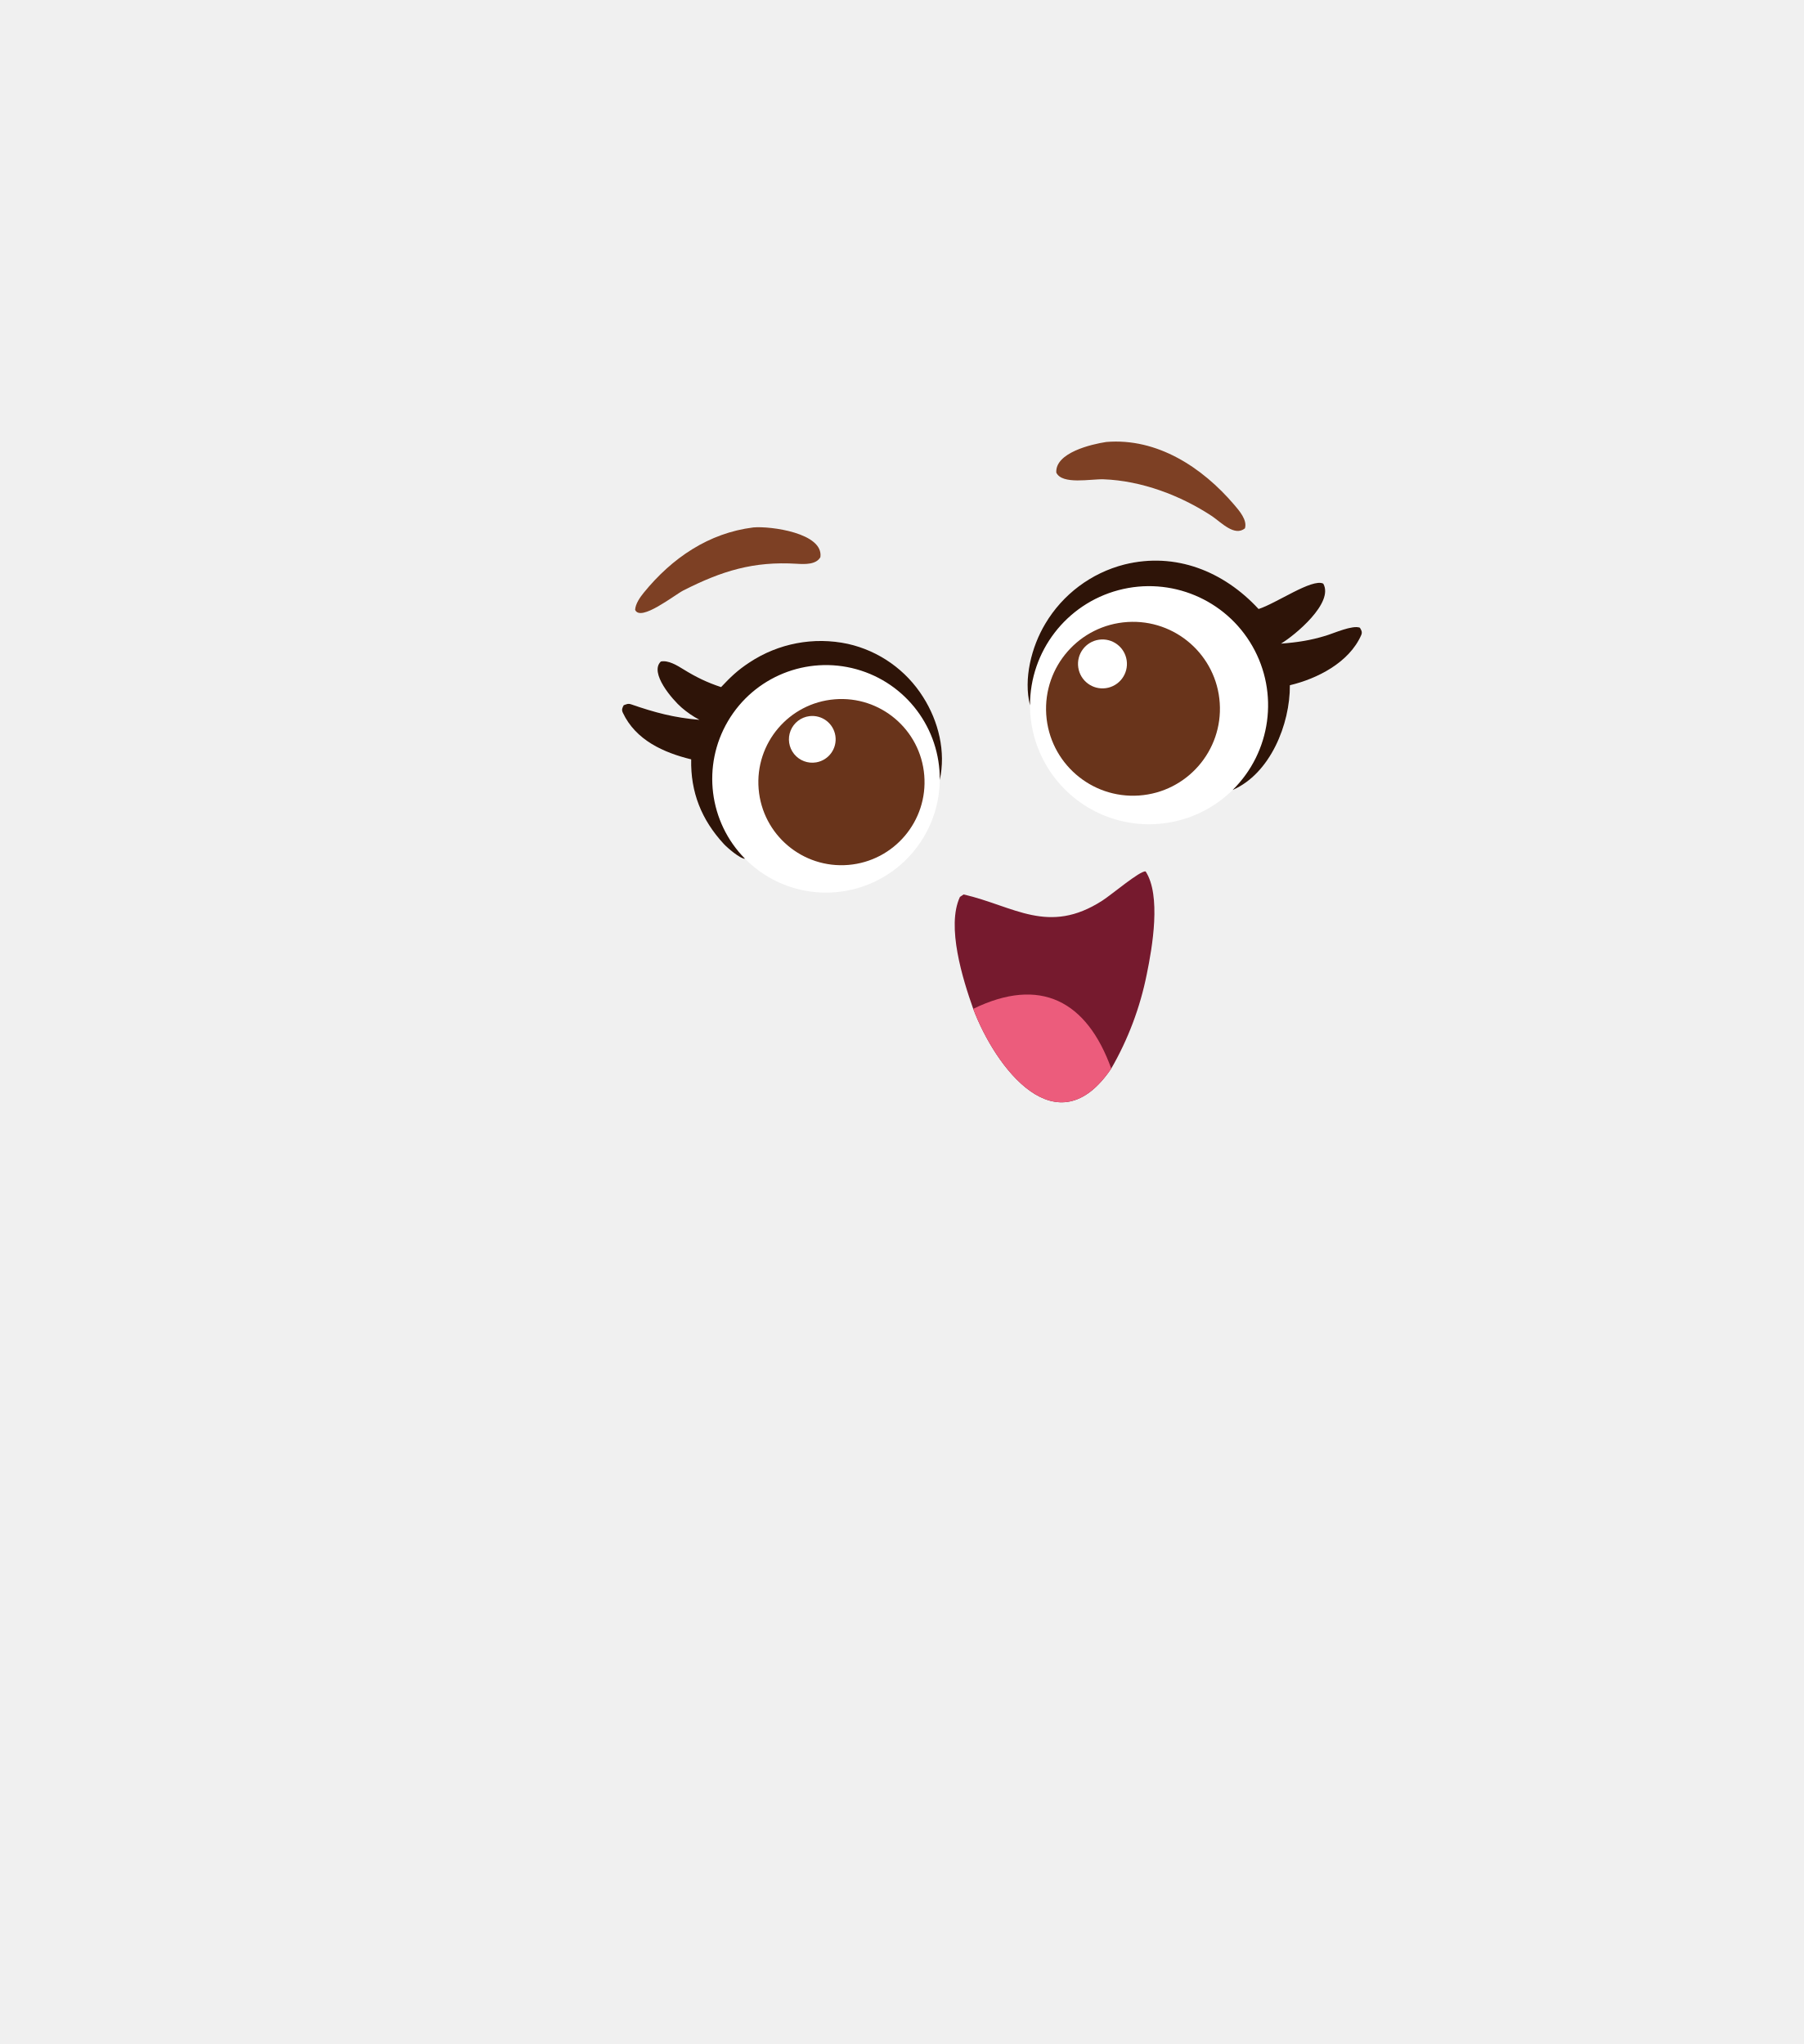
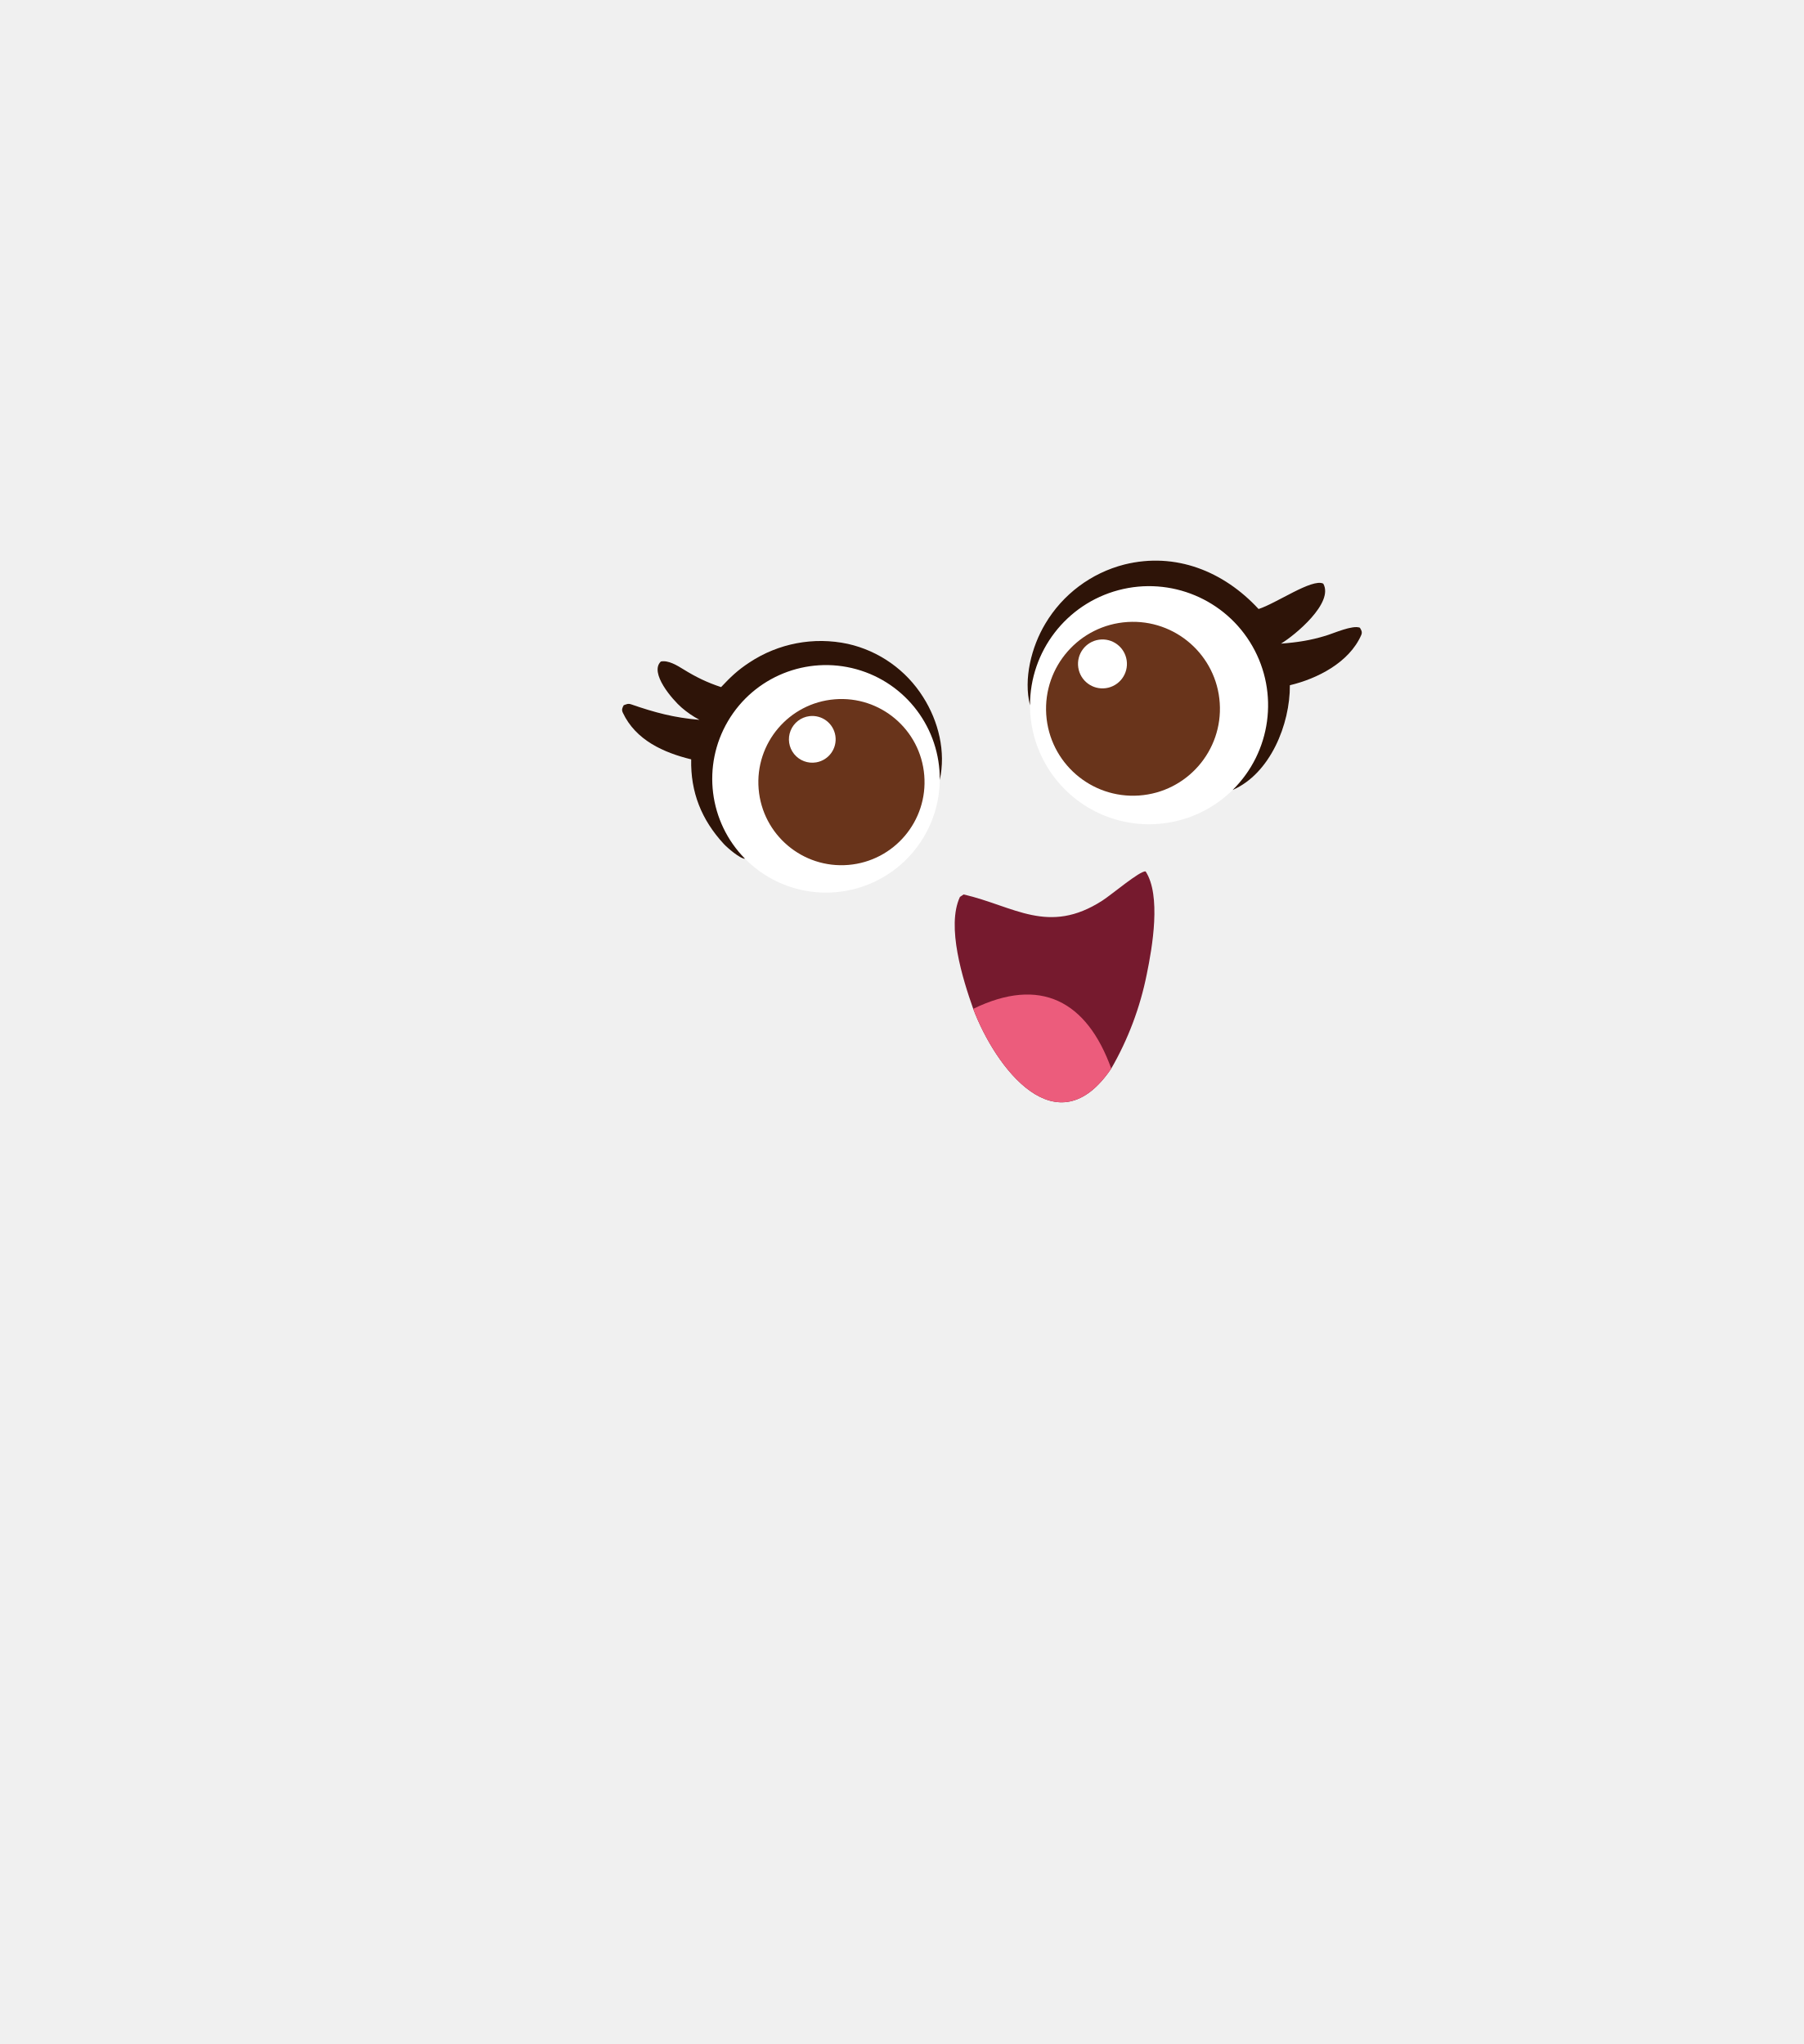
<svg xmlns="http://www.w3.org/2000/svg" width="1178" height="1335" viewBox="0 0 1178 1335" fill="none">
  <path d="M470.863 448.764C476.984 442.247 481.612 437.761 489.314 432.718C508.246 420.147 531.45 415.753 553.667 420.531C574.036 425.114 591.734 437.639 602.835 455.325C612.883 471.172 617.742 490.937 613.655 509.465C613.342 539.468 595.019 566.338 567.207 577.58C539.395 588.822 507.552 582.23 486.487 560.868C483.227 560.909 474.892 553.661 472.638 551.222C458.094 535.488 450.864 517.406 451.339 495.97C433.481 491.596 415.163 483.525 406.71 465.512C405.754 463.473 406.356 462.355 407.272 460.601C409.144 459.948 410.128 459.329 412.131 460.022C427.775 465.428 440.205 468.749 456.707 470.137C452.533 467.906 448.621 465.216 445.043 462.119C439.232 457.092 423.793 439.404 431.539 432.056C436.41 431.061 442.139 434.591 446.21 437.108C454.501 442.232 461.601 445.693 470.863 448.764Z" fill="white" />
  <path d="M470.863 448.764C476.984 442.247 481.612 437.761 489.314 432.718C508.246 420.147 531.45 415.753 553.667 420.531C574.036 425.114 591.734 437.639 602.835 455.325C612.883 471.172 617.742 490.937 613.655 509.465C614.007 475.803 591.69 446.111 559.263 437.098C526.837 428.086 492.404 442.003 475.342 471.02C458.28 500.037 462.853 536.902 486.487 560.868C483.227 560.909 474.892 553.661 472.638 551.222C458.094 535.488 450.864 517.406 451.339 495.97C433.481 491.596 415.163 483.525 406.71 465.512C405.754 463.473 406.356 462.355 407.272 460.601C409.144 459.948 410.128 459.329 412.131 460.022C427.775 465.428 440.205 468.749 456.707 470.137C452.533 467.906 448.621 465.216 445.043 462.119C439.232 457.092 423.793 439.404 431.539 432.056C436.41 431.061 442.139 434.591 446.21 437.108C454.501 442.232 461.601 445.693 470.863 448.764Z" fill="#2E1408" />
  <path d="M545.086 456.734C574.918 454.32 601.071 476.524 603.535 506.36C606 536.194 583.845 562.392 554.022 564.907C524.126 567.429 497.859 545.205 495.388 515.297C492.918 485.39 515.183 459.155 545.086 456.734Z" fill="#69341B" />
  <path d="M528.512 467.745C536.73 466.71 544.273 472.422 545.504 480.615C546.736 488.808 541.207 496.487 533.048 497.915C527.593 498.87 522.05 496.793 518.565 492.489C515.079 488.186 514.198 482.331 516.264 477.192C518.33 472.053 523.018 468.437 528.512 467.745Z" fill="white" />
-   <path d="M491.962 344.48C503.123 343.492 537.872 348.124 535.713 363.891C532.943 368.845 525.472 368.538 520.264 368.217C491.941 366.476 471.329 372.9 446.17 385.664C440.348 388.674 418.197 406.361 414.741 398.304C414.944 394.357 417.962 390.077 420.411 387.066C438.824 364.434 462.805 348.099 491.962 344.48Z" fill="#7D4024" />
  <path d="M672.59 460.683C668.199 443.388 673.56 422.404 682.558 407.385C693.973 388.145 712.56 374.225 734.229 368.69C767.609 360.401 799.091 373.126 821.843 397.754C833.371 394.117 856.92 377.556 864.083 381.185C871.211 393.716 845.583 414.939 836.472 420.386C847.107 419.536 855.439 418.327 865.737 415.187C871.297 413.495 883.05 408.15 887.978 409.947C888.983 411.569 889.745 412.815 888.853 414.85C880.972 432.782 860.081 443.328 842.283 447.55C842.456 472.976 829.491 505.289 804.929 515.939C782.627 537.95 749.291 544.419 720.381 532.347C691.47 520.275 672.624 492.022 672.59 460.683Z" fill="white" />
  <path d="M672.59 460.683C668.199 443.388 673.56 422.404 682.558 407.385C693.973 388.145 712.56 374.225 734.229 368.69C767.609 360.401 799.091 373.126 821.843 397.754C833.371 394.117 856.92 377.556 864.083 381.185C871.211 393.716 845.583 414.939 836.472 420.386C847.107 419.536 855.439 418.327 865.737 415.187C871.297 413.495 883.05 408.15 887.978 409.947C888.983 411.569 889.745 412.815 888.853 414.85C880.972 432.782 860.081 443.328 842.283 447.55C842.456 472.976 829.491 505.289 804.929 515.939C830.019 491.167 835.311 452.604 817.799 421.991C800.295 391.378 764.387 376.383 730.315 385.461C696.243 394.539 672.555 425.417 672.59 460.683Z" fill="#2E1408" />
  <path d="M736.257 406.253C767.47 404.277 794.406 427.932 796.485 459.151C798.563 490.37 775.005 517.389 743.8 519.572C712.448 521.766 685.287 498.066 683.191 466.701C681.104 435.335 704.887 408.24 736.257 406.253Z" fill="#69341B" />
  <path d="M717.617 417.814C726.348 416.548 734.454 422.607 735.719 431.343C736.983 440.081 730.921 448.186 722.19 449.446C713.451 450.705 705.353 444.648 704.098 435.916C702.833 427.182 708.887 419.08 717.617 417.814Z" fill="white" />
-   <path d="M722.405 288.664C755.663 285.909 785.127 305.282 805.905 329.651C809.231 333.549 814.635 339.71 812.92 345.104C806.165 350.467 797.859 341.568 791.476 337.142C770.932 323.581 745.46 313.961 720.647 313.048C712.332 312.742 693.555 316.767 689.753 308.661C688.982 295.637 712.817 290.111 722.405 288.664Z" fill="#7D4024" />
  <path d="M635.506 658.901C628.678 639.614 617.84 605.007 626.835 585.813L629.238 584.187C662.181 591.776 684.482 610.99 719.82 588.218C726.208 584.102 744.272 568.704 748.068 569.119C758.309 584.784 752.508 618.539 748.811 636.416C744.489 658.039 736.662 678.811 725.642 697.912C689.995 750.546 650.021 697.306 635.506 658.901Z" fill="#761A2E" />
  <path d="M635.505 658.901C679.318 637.555 709.716 653.708 725.641 697.912C689.994 750.546 650.021 697.306 635.505 658.901Z" fill="#EC5C7C" />
</svg>
